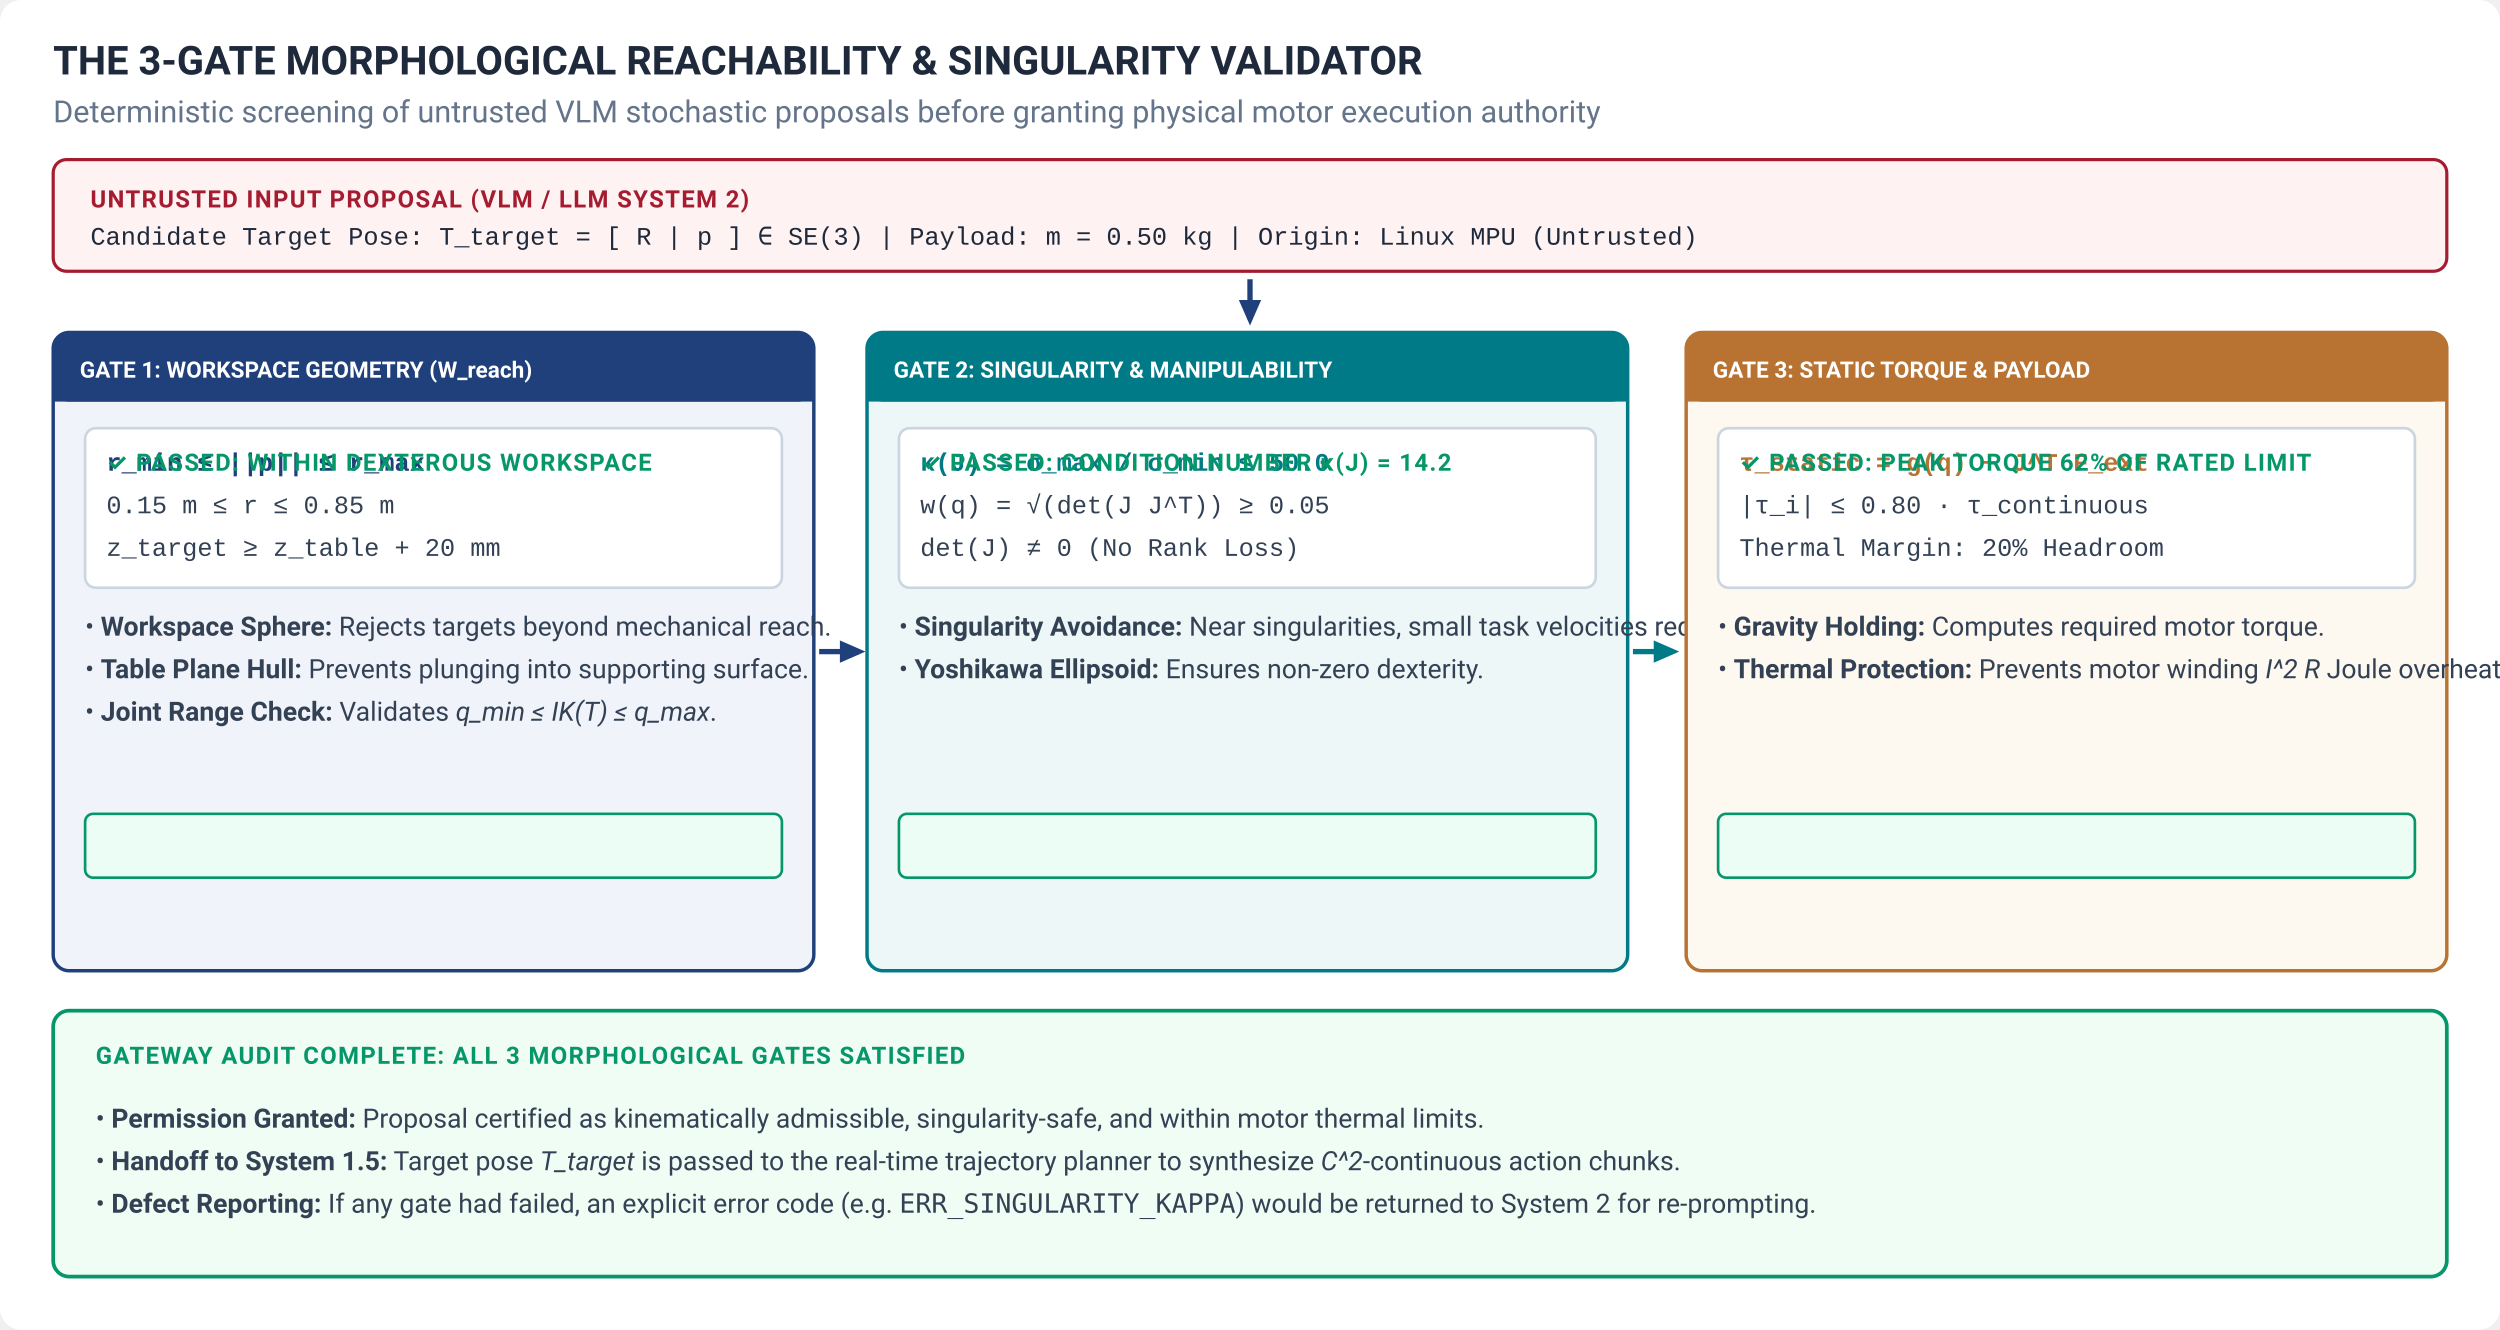
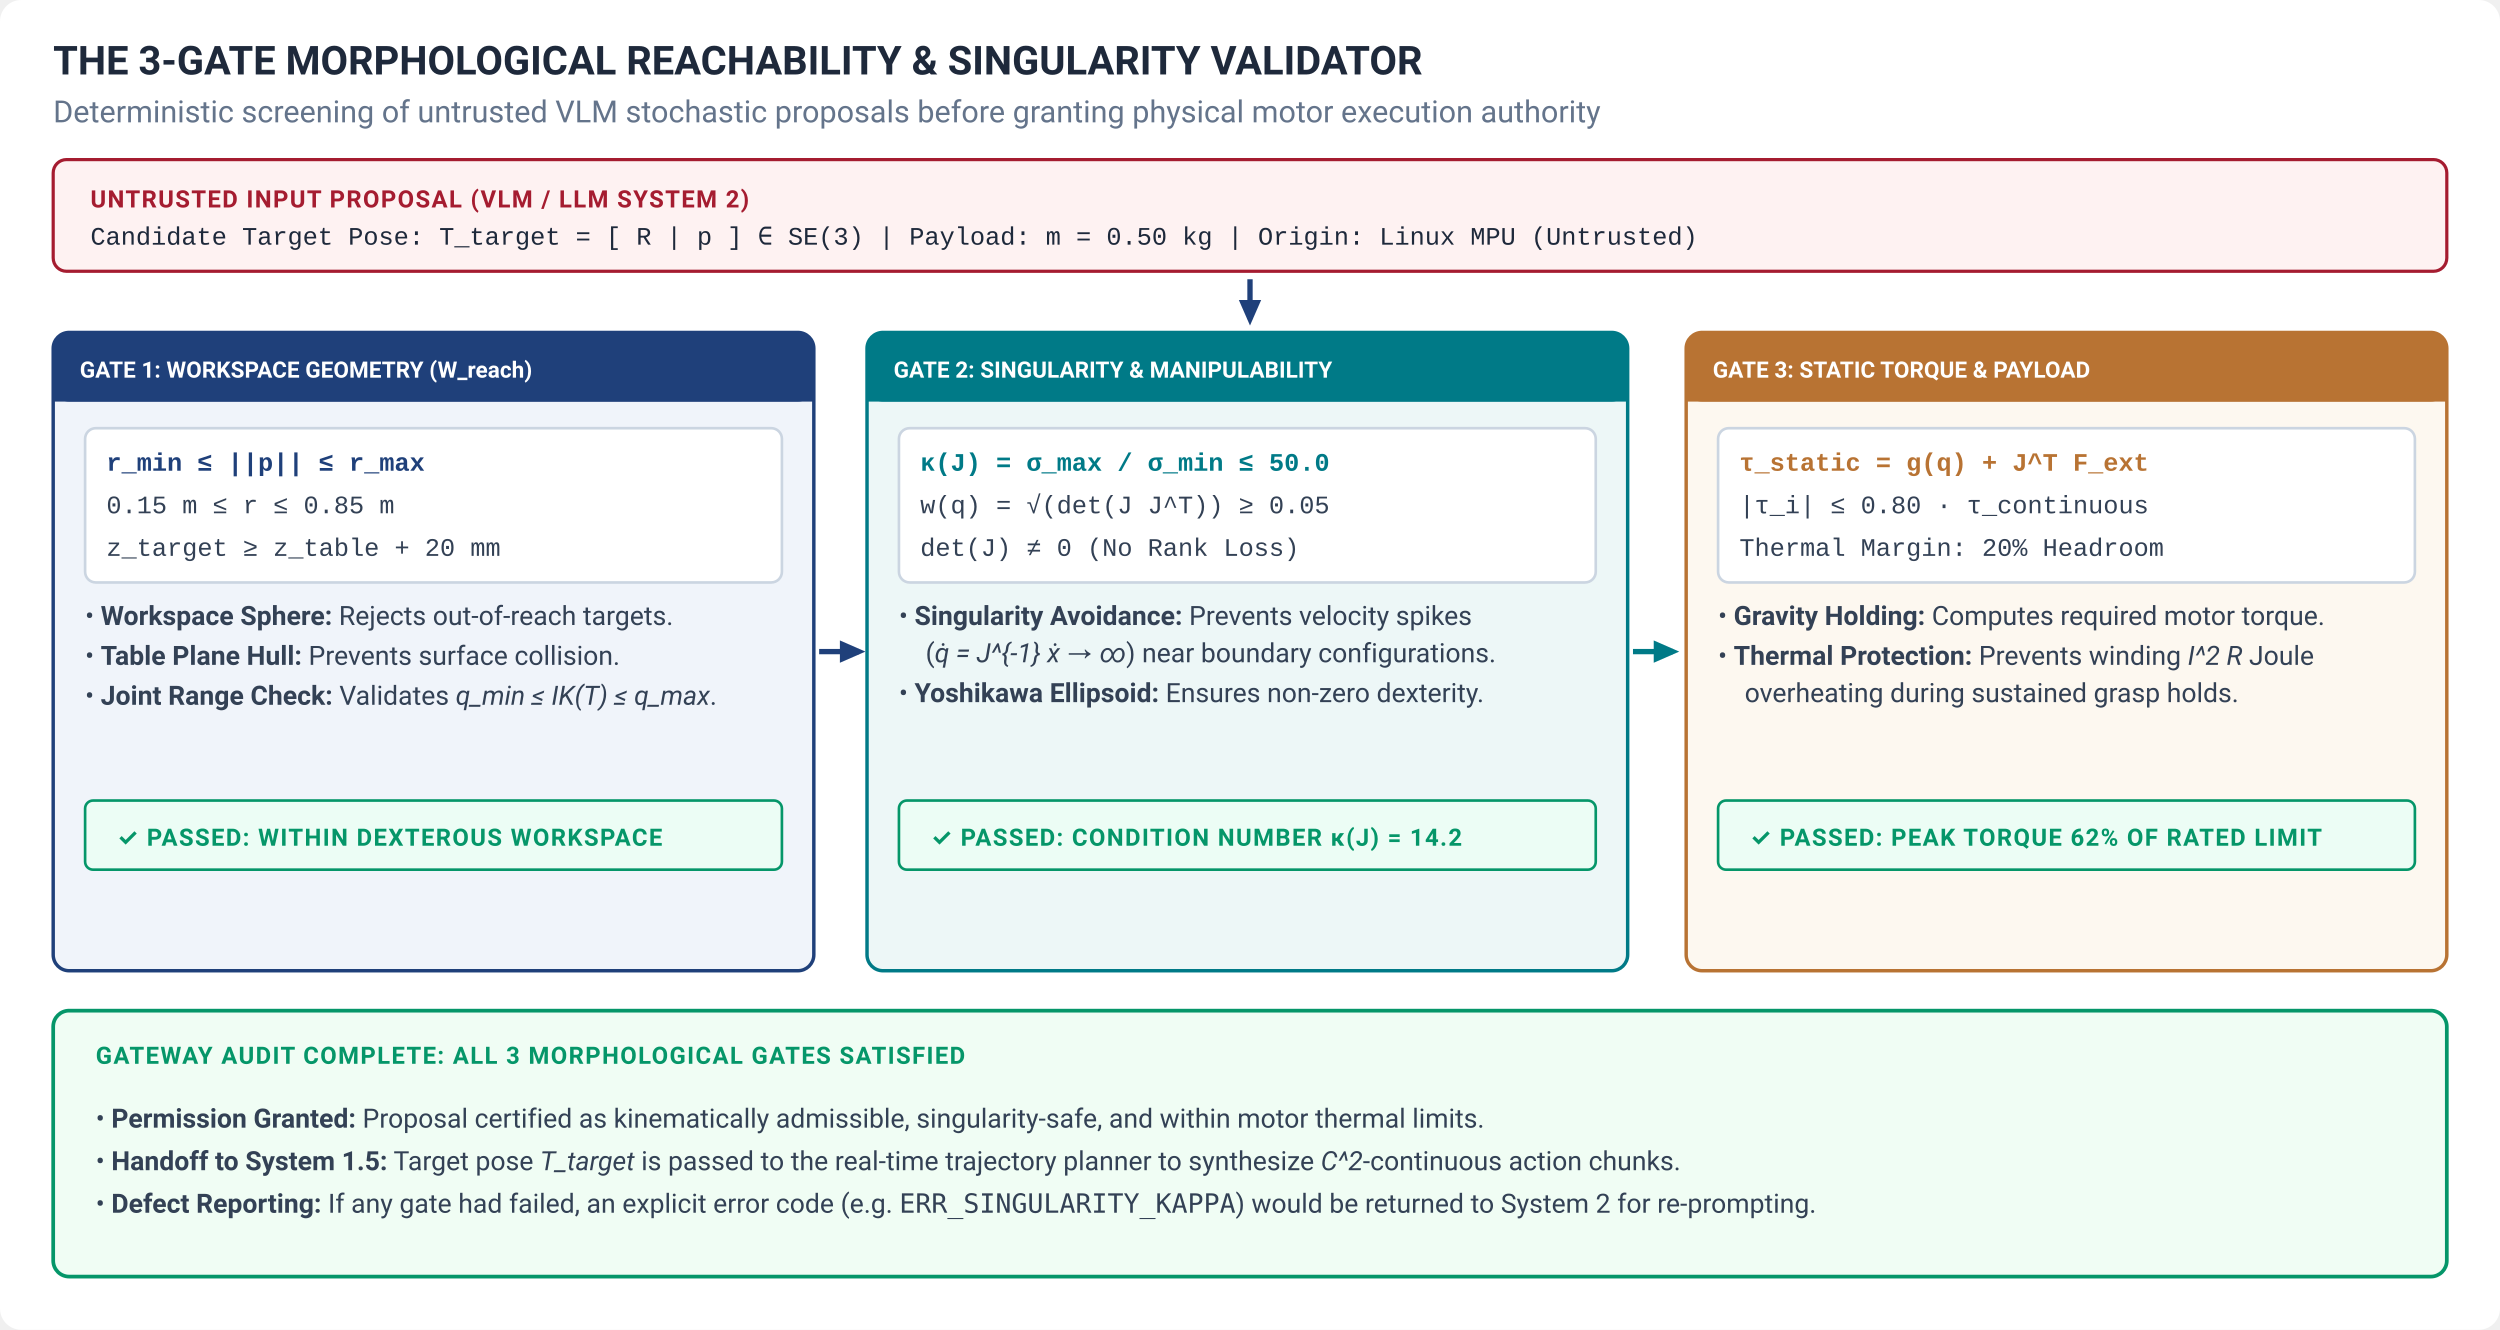
<svg xmlns="http://www.w3.org/2000/svg" viewBox="0 0 940 500" width="100%" height="100%">
  <defs>
    <style>
      .title { font-family: -apple-system, BlinkMacSystemFont, "Segoe UI", Roboto, Helvetica, Arial, sans-serif; font-size: 15px; font-weight: 700; fill: #1E293B; }
      .subtitle { font-family: -apple-system, BlinkMacSystemFont, "Segoe UI", Roboto, Helvetica, Arial, sans-serif; font-size: 11.5px; fill: #64748B; }
      .box-title { font-family: -apple-system, BlinkMacSystemFont, "Segoe UI", Roboto, Helvetica, Arial, sans-serif; font-size: 12px; font-weight: 700; }
      .body-txt { font-family: -apple-system, BlinkMacSystemFont, "Segoe UI", Roboto, Helvetica, Arial, sans-serif; font-size: 10px; fill: #334155; line-height: 1.4; }
      .mono-txt { font-family: "SFMono-Regular", Menlo, Monaco, Consolas, "Liberation Mono", "Courier New", monospace; font-size: 9.5px; }
      .badge-txt { font-family: -apple-system, BlinkMacSystemFont, "Segoe UI", Roboto, Helvetica, Arial, sans-serif; font-size: 9px; font-weight: 700; text-transform: uppercase; letter-spacing: 0.5px; }
      .tag-txt { font-family: -apple-system, BlinkMacSystemFont, "Segoe UI", Roboto, Helvetica, Arial, sans-serif; font-size: 8.5px; font-weight: 700; }
    </style>
    <marker id="arr-blue" viewBox="0 0 10 10" refX="6" refY="5" markerWidth="6" markerHeight="6" orient="auto-start-reverse">
      <path d="M 0 1.5 L 8 5 L 0 8.5 z" fill="#1F407A" />
    </marker>
    <marker id="arr-teal" viewBox="0 0 10 10" refX="6" refY="5" markerWidth="6" markerHeight="6" orient="auto-start-reverse">
      <path d="M 0 1.5 L 8 5 L 0 8.5 z" fill="#007A87" />
    </marker>
    <marker id="arr-amber" viewBox="0 0 10 10" refX="6" refY="5" markerWidth="6" markerHeight="6" orient="auto-start-reverse">
      <path d="M 0 1.5 L 8 5 L 0 8.5 z" fill="#B87333" />
    </marker>
-     <marker id="arr-crimson" viewBox="0 0 10 10" refX="6" refY="5" markerWidth="6" markerHeight="6" orient="auto-start-reverse">
-       <path d="M 0 1.5 L 8 5 L 0 8.5 z" fill="#A51C30" />
-     </marker>
  </defs>
  <rect width="940" height="500" fill="#FFFFFF" rx="8" />
  <text class="title" x="20" y="28">THE 3-GATE MORPHOLOGICAL REACHABILITY &amp; SINGULARITY VALIDATOR</text>
  <text class="subtitle" x="20" y="46">Deterministic screening of untrusted VLM stochastic proposals before granting physical motor execution authority</text>
  <g transform="translate(20, 60)">
    <rect width="900" height="42" rx="5" fill="#FEF2F2" stroke="#A51C30" stroke-width="1.2" />
    <text class="badge-txt" x="14" y="18" fill="#A51C30">UNTRUSTED INPUT PROPOSAL (VLM / LLM SYSTEM 2)</text>
    <text class="mono-txt" x="14" y="32" fill="#1E293B">Candidate Target Pose: T_target = [ R | p ] ∈ SE(3)  |  Payload: m = 0.50 kg  |  Origin: Linux MPU (Untrusted)</text>
  </g>
  <line x1="470" y1="105" x2="470" y2="120" stroke="#1F407A" stroke-width="2" marker-end="url(#arr-blue)" />
  <g transform="translate(20, 125)">
    <g transform="translate(0, 0)">
      <rect width="286" height="240" rx="6" fill="#F0F4FA" stroke="#1F407A" stroke-width="1.3" />
      <rect x="0" y="0" width="286" height="26" rx="6" fill="#1F407A" />
      <rect x="0" y="20" width="286" height="6" fill="#1F407A" />
      <text class="tag-txt" x="10" y="17" fill="#FFFFFF">GATE 1: WORKSPACE GEOMETRY (W_reach)</text>
      <g transform="translate(12, 36)">
-         <rect width="262" height="60" rx="4" fill="#FFFFFF" stroke="#CBD5E1" stroke-width="1" />
+         <rect y="0" width="262" height="58" rx="4" fill="#FFFFFF" stroke="#CBD5E1" stroke-width="1" />
        <text class="mono-txt" x="8" y="16" fill="#1F407A" font-weight="700">r_min ≤ ||p|| ≤ r_max</text>
        <text class="mono-txt" x="8" y="32" fill="#334155">0.15 m ≤ r ≤ 0.85 m</text>
        <text class="mono-txt" x="8" y="48" fill="#334155">z_target ≥ z_table + 20 mm</text>
-         <text class="body-txt" x="0" y="78">
-           <tspan x="0" dy="0">• <tspan font-weight="700">Workspace Sphere:</tspan> Rejects targets beyond mechanical reach.</tspan>
-           <tspan x="0" dy="16">• <tspan font-weight="700">Table Plane Hull:</tspan> Prevents plunging into supporting surface.</tspan>
-           <tspan x="0" dy="16">• <tspan font-weight="700">Joint Range Check:</tspan> Validates <tspan font-style="italic">q_min ≤ IK(T) ≤ q_max</tspan>.</tspan>
+         <text class="body-txt" x="0" y="74">
+           <tspan x="0" dy="0">• <tspan font-weight="700">Workspace Sphere:</tspan> Rejects out-of-reach targets.</tspan>
+           <tspan x="0" dy="15">• <tspan font-weight="700">Table Plane Hull:</tspan> Prevents surface collision.</tspan>
+           <tspan x="0" dy="15">• <tspan font-weight="700">Joint Range Check:</tspan> Validates <tspan font-style="italic">q_min ≤ IK(T) ≤ q_max</tspan>.</tspan>
        </text>
-         <rect y="145" width="262" height="24" rx="3" fill="#ECFDF5" stroke="#059669" stroke-width="1" />
-         <text class="badge-txt" x="8" y="16" fill="#059669">✓ PASSED: WITHIN DEXTEROUS WORKSPACE</text>
+         <rect y="140" width="262" height="26" rx="3" fill="#ECFDF5" stroke="#059669" stroke-width="1" />
+         <text class="badge-txt" x="12" y="157" fill="#059669">✓ PASSED: WITHIN DEXTEROUS WORKSPACE</text>
      </g>
    </g>
    <line x1="288" y1="120" x2="303" y2="120" stroke="#1F407A" stroke-width="2" marker-end="url(#arr-blue)" />
    <g transform="translate(306, 0)">
      <rect width="286" height="240" rx="6" fill="#EDF7F7" stroke="#007A87" stroke-width="1.3" />
      <rect x="0" y="0" width="286" height="26" rx="6" fill="#007A87" />
      <rect x="0" y="20" width="286" height="6" fill="#007A87" />
      <text class="tag-txt" x="10" y="17" fill="#FFFFFF">GATE 2: SINGULARITY &amp; MANIPULABILITY</text>
      <g transform="translate(12, 36)">
-         <rect width="262" height="60" rx="4" fill="#FFFFFF" stroke="#CBD5E1" stroke-width="1" />
+         <rect y="0" width="262" height="58" rx="4" fill="#FFFFFF" stroke="#CBD5E1" stroke-width="1" />
        <text class="mono-txt" x="8" y="16" fill="#007A87" font-weight="700">κ(J) = σ_max / σ_min ≤ 50.0</text>
        <text class="mono-txt" x="8" y="32" fill="#334155">w(q) = √(det(J J^T)) ≥ 0.05</text>
        <text class="mono-txt" x="8" y="48" fill="#334155">det(J) ≠ 0 (No Rank Loss)</text>
-         <text class="body-txt" x="0" y="78">
-           <tspan x="0" dy="0">• <tspan font-weight="700">Singularity Avoidance:</tspan> Near singularities, small task velocities require infinite joint speeds (<tspan font-style="italic">q̇ = J^{-1} ẋ → ∞</tspan>).</tspan>
-           <tspan x="0" dy="16">• <tspan font-weight="700">Yoshikawa Ellipsoid:</tspan> Ensures non-zero dexterity.</tspan>
+         <text class="body-txt" x="0" y="74">
+           <tspan x="0" dy="0">• <tspan font-weight="700">Singularity Avoidance:</tspan> Prevents velocity spikes</tspan>
+           <tspan x="10" dy="14">(<tspan font-style="italic">q̇ = J^{-1} ẋ → ∞</tspan>) near boundary configurations.</tspan>
+           <tspan x="0" dy="15">• <tspan font-weight="700">Yoshikawa Ellipsoid:</tspan> Ensures non-zero dexterity.</tspan>
        </text>
-         <rect y="145" width="262" height="24" rx="3" fill="#ECFDF5" stroke="#059669" stroke-width="1" />
-         <text class="badge-txt" x="8" y="16" fill="#059669">✓ PASSED: CONDITION NUMBER κ(J) = 14.2</text>
+         <rect y="140" width="262" height="26" rx="3" fill="#ECFDF5" stroke="#059669" stroke-width="1" />
+         <text class="badge-txt" x="12" y="157" fill="#059669">✓ PASSED: CONDITION NUMBER κ(J) = 14.2</text>
      </g>
    </g>
    <line x1="594" y1="120" x2="609" y2="120" stroke="#007A87" stroke-width="2" marker-end="url(#arr-teal)" />
    <g transform="translate(614, 0)">
      <rect width="286" height="240" rx="6" fill="#FDF8F0" stroke="#B87333" stroke-width="1.3" />
      <rect x="0" y="0" width="286" height="26" rx="6" fill="#B87333" />
      <rect x="0" y="20" width="286" height="6" fill="#B87333" />
      <text class="tag-txt" x="10" y="17" fill="#FFFFFF">GATE 3: STATIC TORQUE &amp; PAYLOAD</text>
      <g transform="translate(12, 36)">
-         <rect width="262" height="60" rx="4" fill="#FFFFFF" stroke="#CBD5E1" stroke-width="1" />
+         <rect y="0" width="262" height="58" rx="4" fill="#FFFFFF" stroke="#CBD5E1" stroke-width="1" />
        <text class="mono-txt" x="8" y="16" fill="#B87333" font-weight="700">τ_static = g(q) + J^T F_ext</text>
        <text class="mono-txt" x="8" y="32" fill="#334155">|τ_i| ≤ 0.80 · τ_continuous</text>
        <text class="mono-txt" x="8" y="48" fill="#334155">Thermal Margin: 20% Headroom</text>
-         <text class="body-txt" x="0" y="78">
+         <text class="body-txt" x="0" y="74">
          <tspan x="0" dy="0">• <tspan font-weight="700">Gravity Holding:</tspan> Computes required motor torque.</tspan>
-           <tspan x="0" dy="16">• <tspan font-weight="700">Thermal Protection:</tspan> Prevents motor winding <tspan font-style="italic">I^2 R</tspan> Joule overheating during sustained grasps.</tspan>
+           <tspan x="0" dy="15">• <tspan font-weight="700">Thermal Protection:</tspan> Prevents winding <tspan font-style="italic">I^2 R</tspan> Joule</tspan>
+           <tspan x="10" dy="14">overheating during sustained grasp holds.</tspan>
        </text>
-         <rect y="145" width="262" height="24" rx="3" fill="#ECFDF5" stroke="#059669" stroke-width="1" />
-         <text class="badge-txt" x="8" y="16" fill="#059669">✓ PASSED: PEAK TORQUE 62% OF RATED LIMIT</text>
+         <rect y="140" width="262" height="26" rx="3" fill="#ECFDF5" stroke="#059669" stroke-width="1" />
+         <text class="badge-txt" x="12" y="157" fill="#059669">✓ PASSED: PEAK TORQUE 62% OF RATED LIMIT</text>
      </g>
    </g>
  </g>
  <g transform="translate(20, 380)">
    <rect width="900" height="100" rx="6" fill="#F0FDF4" stroke="#059669" stroke-width="1.4" />
    <text class="badge-txt" x="16" y="20" fill="#059669">GATEWAY AUDIT COMPLETE: ALL 3 MORPHOLOGICAL GATES SATISFIED</text>
    <g transform="translate(16, 32)">
      <text class="body-txt" x="0" y="12">
        <tspan x="0" dy="0">• <tspan font-weight="700">Permission Granted:</tspan> Proposal certified as kinematically admissible, singularity-safe, and within motor thermal limits.</tspan>
        <tspan x="0" dy="16">• <tspan font-weight="700">Handoff to System 1.5:</tspan> Target pose <tspan font-style="italic">T_target</tspan> is passed to the real-time trajectory planner to synthesize <tspan font-style="italic">C^2</tspan>-continuous action chunks.</tspan>
        <tspan x="0" dy="16">• <tspan font-weight="700">Defect Reporting:</tspan> If any gate had failed, an explicit error code (e.g. <tspan font-family="monospace">ERR_SINGULARITY_KAPPA</tspan>) would be returned to System 2 for re-prompting.</tspan>
      </text>
    </g>
  </g>
</svg>
